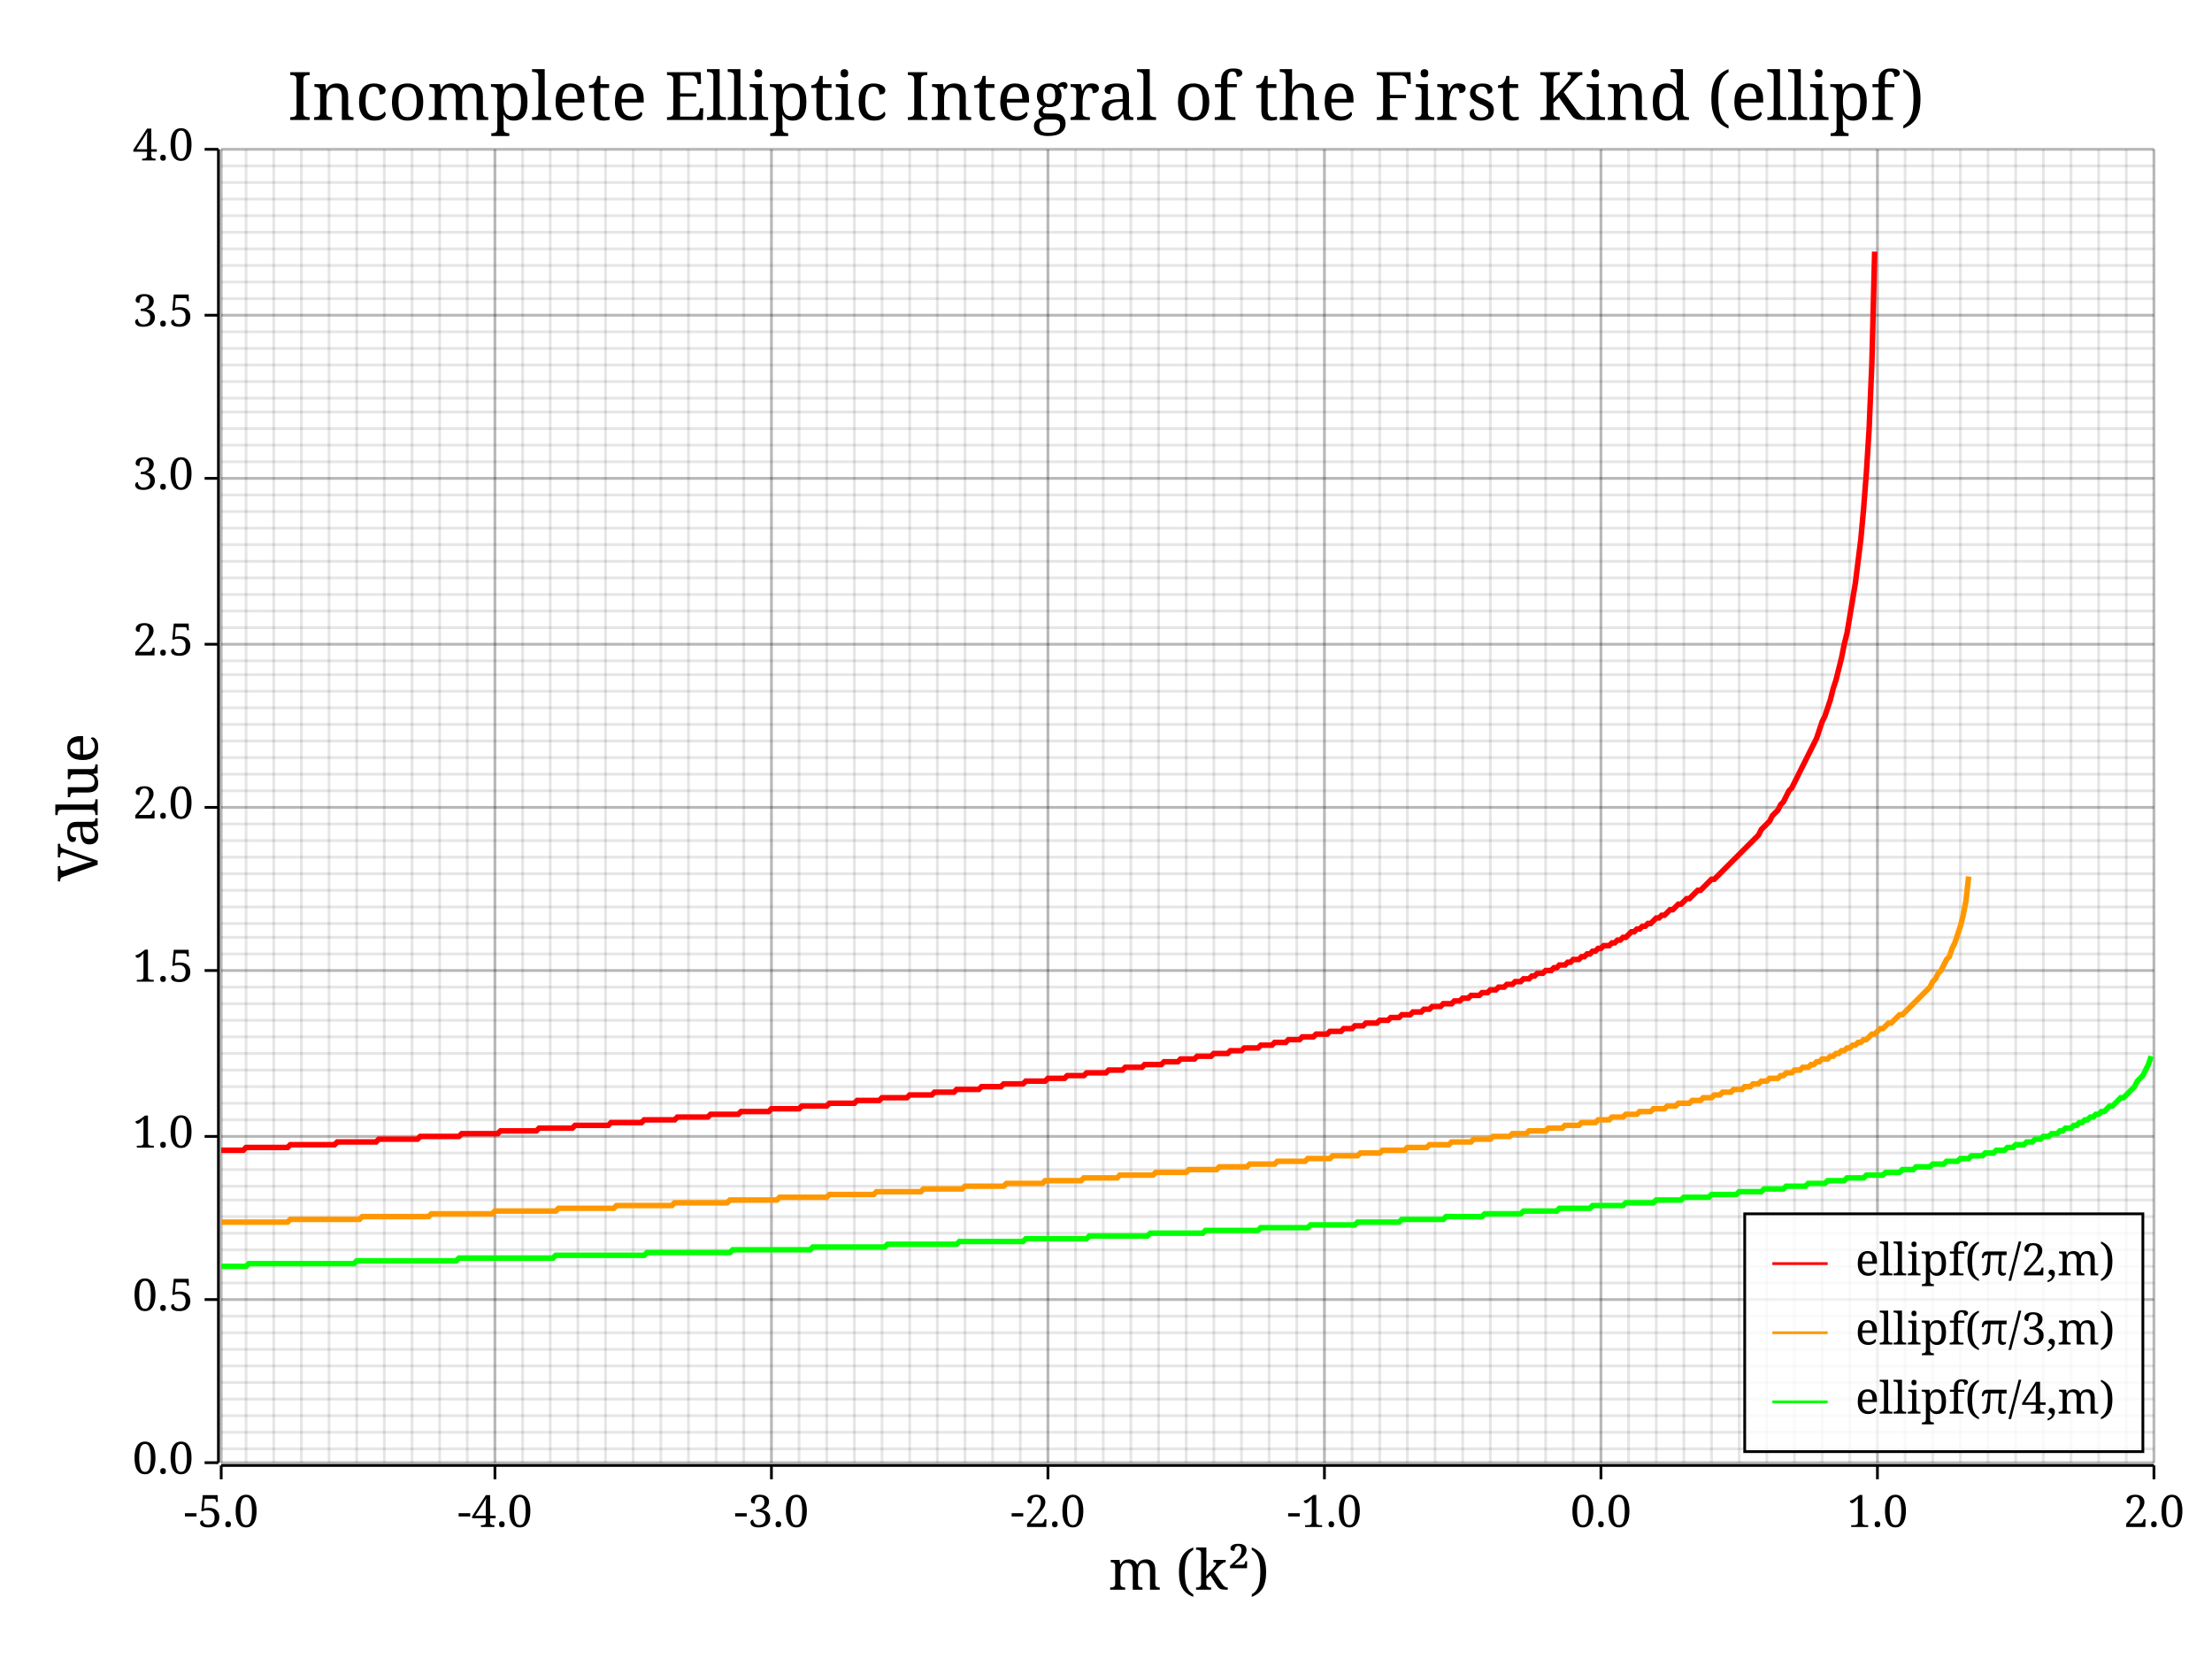
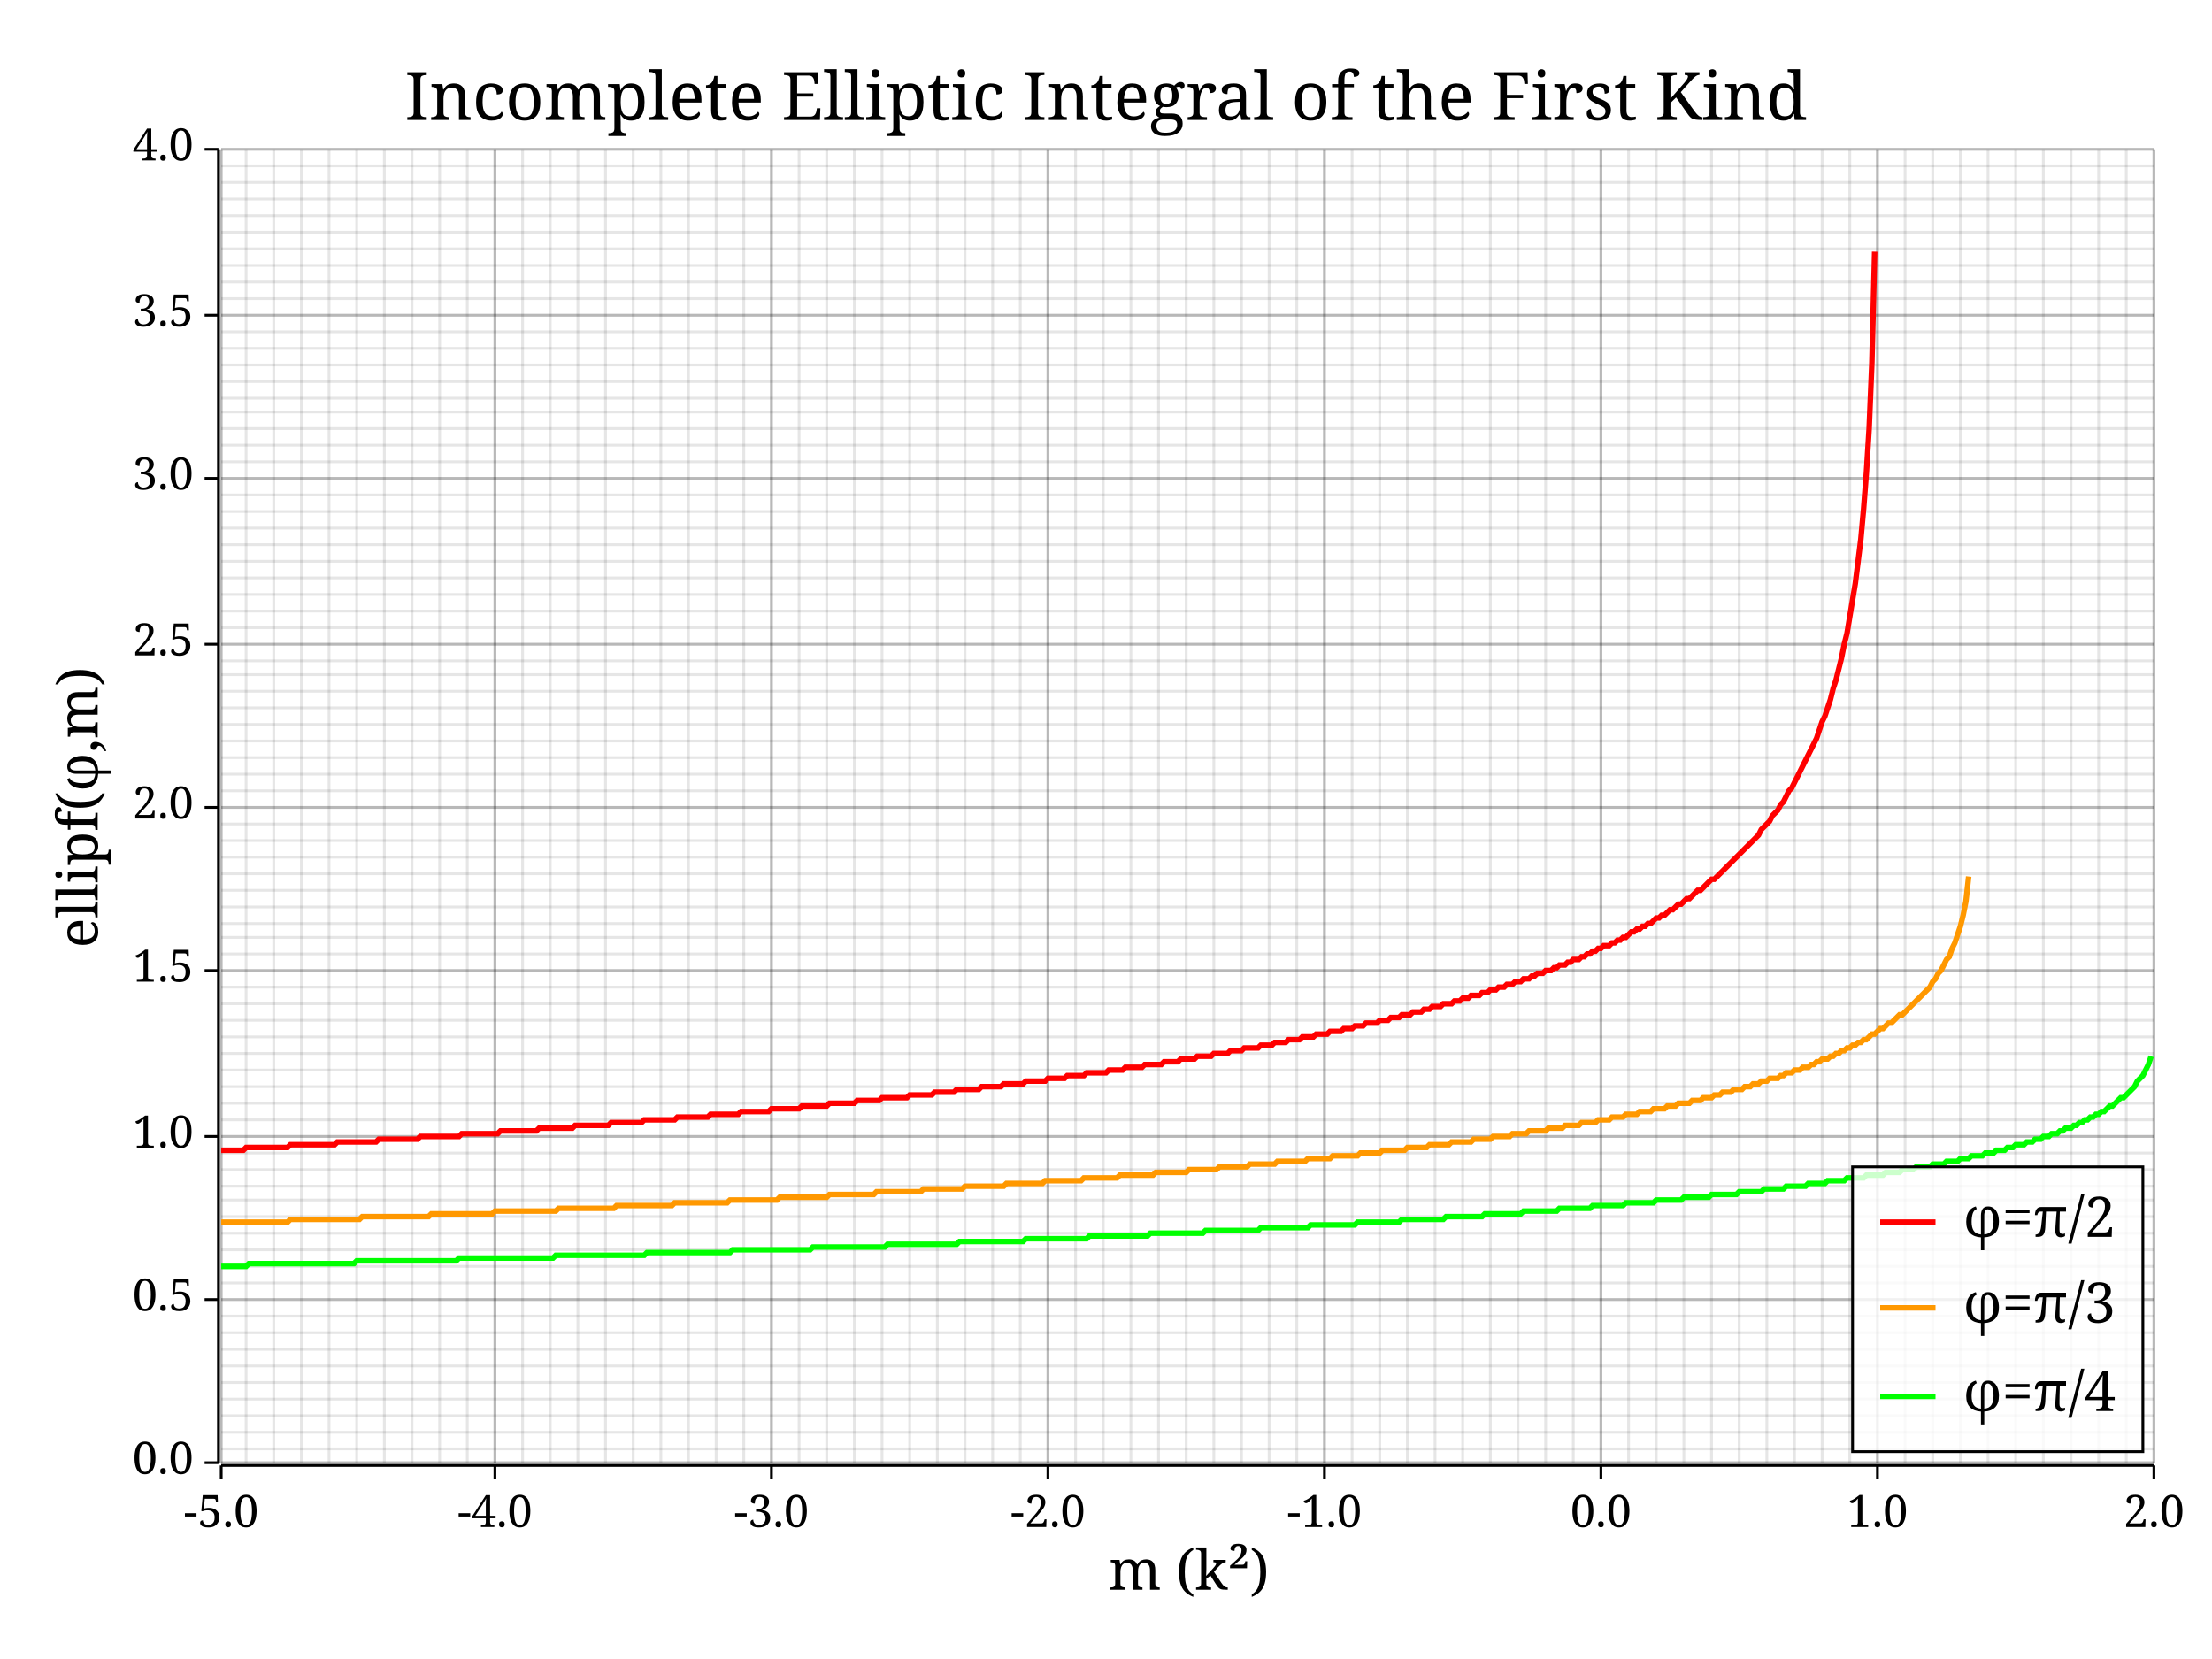
<svg xmlns="http://www.w3.org/2000/svg" width="800" height="600" viewBox="0 0 800 600">
  <rect x="0" y="0" width="800" height="600" opacity="1" fill="#FFFFFF" stroke="none" />
  <text x="400" y="25" dy="0.76em" text-anchor="middle" font-family="serif" font-size="24.194" opacity="1" fill="#000000">
- Incomplete Elliptic Integral of the First Kind (ellipf)
+ Incomplete Elliptic Integral of the First Kind
</text>
  <line opacity="0.1" stroke="#000000" stroke-width="1" x1="80" y1="529" x2="80" y2="54" />
  <line opacity="0.1" stroke="#000000" stroke-width="1" x1="89" y1="529" x2="89" y2="54" />
  <line opacity="0.1" stroke="#000000" stroke-width="1" x1="99" y1="529" x2="99" y2="54" />
  <line opacity="0.1" stroke="#000000" stroke-width="1" x1="109" y1="529" x2="109" y2="54" />
  <line opacity="0.1" stroke="#000000" stroke-width="1" x1="119" y1="529" x2="119" y2="54" />
  <line opacity="0.1" stroke="#000000" stroke-width="1" x1="129" y1="529" x2="129" y2="54" />
  <line opacity="0.1" stroke="#000000" stroke-width="1" x1="139" y1="529" x2="139" y2="54" />
  <line opacity="0.1" stroke="#000000" stroke-width="1" x1="149" y1="529" x2="149" y2="54" />
  <line opacity="0.1" stroke="#000000" stroke-width="1" x1="159" y1="529" x2="159" y2="54" />
  <line opacity="0.1" stroke="#000000" stroke-width="1" x1="169" y1="529" x2="169" y2="54" />
  <line opacity="0.1" stroke="#000000" stroke-width="1" x1="179" y1="529" x2="179" y2="54" />
  <line opacity="0.1" stroke="#000000" stroke-width="1" x1="189" y1="529" x2="189" y2="54" />
  <line opacity="0.1" stroke="#000000" stroke-width="1" x1="199" y1="529" x2="199" y2="54" />
  <line opacity="0.1" stroke="#000000" stroke-width="1" x1="209" y1="529" x2="209" y2="54" />
  <line opacity="0.1" stroke="#000000" stroke-width="1" x1="219" y1="529" x2="219" y2="54" />
  <line opacity="0.1" stroke="#000000" stroke-width="1" x1="229" y1="529" x2="229" y2="54" />
  <line opacity="0.1" stroke="#000000" stroke-width="1" x1="239" y1="529" x2="239" y2="54" />
  <line opacity="0.1" stroke="#000000" stroke-width="1" x1="249" y1="529" x2="249" y2="54" />
  <line opacity="0.1" stroke="#000000" stroke-width="1" x1="259" y1="529" x2="259" y2="54" />
  <line opacity="0.1" stroke="#000000" stroke-width="1" x1="269" y1="529" x2="269" y2="54" />
  <line opacity="0.1" stroke="#000000" stroke-width="1" x1="279" y1="529" x2="279" y2="54" />
  <line opacity="0.1" stroke="#000000" stroke-width="1" x1="289" y1="529" x2="289" y2="54" />
  <line opacity="0.1" stroke="#000000" stroke-width="1" x1="299" y1="529" x2="299" y2="54" />
  <line opacity="0.1" stroke="#000000" stroke-width="1" x1="309" y1="529" x2="309" y2="54" />
  <line opacity="0.1" stroke="#000000" stroke-width="1" x1="319" y1="529" x2="319" y2="54" />
  <line opacity="0.1" stroke="#000000" stroke-width="1" x1="329" y1="529" x2="329" y2="54" />
  <line opacity="0.1" stroke="#000000" stroke-width="1" x1="339" y1="529" x2="339" y2="54" />
  <line opacity="0.1" stroke="#000000" stroke-width="1" x1="349" y1="529" x2="349" y2="54" />
  <line opacity="0.1" stroke="#000000" stroke-width="1" x1="359" y1="529" x2="359" y2="54" />
  <line opacity="0.1" stroke="#000000" stroke-width="1" x1="369" y1="529" x2="369" y2="54" />
  <line opacity="0.1" stroke="#000000" stroke-width="1" x1="379" y1="529" x2="379" y2="54" />
  <line opacity="0.1" stroke="#000000" stroke-width="1" x1="389" y1="529" x2="389" y2="54" />
  <line opacity="0.1" stroke="#000000" stroke-width="1" x1="399" y1="529" x2="399" y2="54" />
  <line opacity="0.1" stroke="#000000" stroke-width="1" x1="409" y1="529" x2="409" y2="54" />
  <line opacity="0.1" stroke="#000000" stroke-width="1" x1="419" y1="529" x2="419" y2="54" />
  <line opacity="0.1" stroke="#000000" stroke-width="1" x1="429" y1="529" x2="429" y2="54" />
  <line opacity="0.1" stroke="#000000" stroke-width="1" x1="439" y1="529" x2="439" y2="54" />
  <line opacity="0.1" stroke="#000000" stroke-width="1" x1="449" y1="529" x2="449" y2="54" />
  <line opacity="0.1" stroke="#000000" stroke-width="1" x1="459" y1="529" x2="459" y2="54" />
  <line opacity="0.1" stroke="#000000" stroke-width="1" x1="469" y1="529" x2="469" y2="54" />
  <line opacity="0.1" stroke="#000000" stroke-width="1" x1="479" y1="529" x2="479" y2="54" />
  <line opacity="0.1" stroke="#000000" stroke-width="1" x1="489" y1="529" x2="489" y2="54" />
  <line opacity="0.1" stroke="#000000" stroke-width="1" x1="499" y1="529" x2="499" y2="54" />
  <line opacity="0.1" stroke="#000000" stroke-width="1" x1="509" y1="529" x2="509" y2="54" />
  <line opacity="0.1" stroke="#000000" stroke-width="1" x1="519" y1="529" x2="519" y2="54" />
  <line opacity="0.1" stroke="#000000" stroke-width="1" x1="529" y1="529" x2="529" y2="54" />
  <line opacity="0.1" stroke="#000000" stroke-width="1" x1="539" y1="529" x2="539" y2="54" />
  <line opacity="0.1" stroke="#000000" stroke-width="1" x1="549" y1="529" x2="549" y2="54" />
  <line opacity="0.1" stroke="#000000" stroke-width="1" x1="559" y1="529" x2="559" y2="54" />
  <line opacity="0.1" stroke="#000000" stroke-width="1" x1="569" y1="529" x2="569" y2="54" />
  <line opacity="0.1" stroke="#000000" stroke-width="1" x1="579" y1="529" x2="579" y2="54" />
  <line opacity="0.1" stroke="#000000" stroke-width="1" x1="589" y1="529" x2="589" y2="54" />
  <line opacity="0.1" stroke="#000000" stroke-width="1" x1="599" y1="529" x2="599" y2="54" />
  <line opacity="0.1" stroke="#000000" stroke-width="1" x1="609" y1="529" x2="609" y2="54" />
  <line opacity="0.1" stroke="#000000" stroke-width="1" x1="619" y1="529" x2="619" y2="54" />
  <line opacity="0.1" stroke="#000000" stroke-width="1" x1="629" y1="529" x2="629" y2="54" />
  <line opacity="0.1" stroke="#000000" stroke-width="1" x1="639" y1="529" x2="639" y2="54" />
  <line opacity="0.1" stroke="#000000" stroke-width="1" x1="649" y1="529" x2="649" y2="54" />
  <line opacity="0.1" stroke="#000000" stroke-width="1" x1="659" y1="529" x2="659" y2="54" />
  <line opacity="0.1" stroke="#000000" stroke-width="1" x1="669" y1="529" x2="669" y2="54" />
  <line opacity="0.1" stroke="#000000" stroke-width="1" x1="679" y1="529" x2="679" y2="54" />
  <line opacity="0.1" stroke="#000000" stroke-width="1" x1="689" y1="529" x2="689" y2="54" />
  <line opacity="0.1" stroke="#000000" stroke-width="1" x1="699" y1="529" x2="699" y2="54" />
  <line opacity="0.1" stroke="#000000" stroke-width="1" x1="709" y1="529" x2="709" y2="54" />
  <line opacity="0.1" stroke="#000000" stroke-width="1" x1="719" y1="529" x2="719" y2="54" />
  <line opacity="0.1" stroke="#000000" stroke-width="1" x1="729" y1="529" x2="729" y2="54" />
  <line opacity="0.1" stroke="#000000" stroke-width="1" x1="739" y1="529" x2="739" y2="54" />
  <line opacity="0.1" stroke="#000000" stroke-width="1" x1="749" y1="529" x2="749" y2="54" />
  <line opacity="0.1" stroke="#000000" stroke-width="1" x1="759" y1="529" x2="759" y2="54" />
  <line opacity="0.1" stroke="#000000" stroke-width="1" x1="769" y1="529" x2="769" y2="54" />
  <line opacity="0.1" stroke="#000000" stroke-width="1" x1="779" y1="529" x2="779" y2="54" />
  <line opacity="0.1" stroke="#000000" stroke-width="1" x1="80" y1="529" x2="779" y2="529" />
  <line opacity="0.1" stroke="#000000" stroke-width="1" x1="80" y1="524" x2="779" y2="524" />
  <line opacity="0.1" stroke="#000000" stroke-width="1" x1="80" y1="518" x2="779" y2="518" />
  <line opacity="0.1" stroke="#000000" stroke-width="1" x1="80" y1="512" x2="779" y2="512" />
  <line opacity="0.1" stroke="#000000" stroke-width="1" x1="80" y1="506" x2="779" y2="506" />
  <line opacity="0.1" stroke="#000000" stroke-width="1" x1="80" y1="500" x2="779" y2="500" />
  <line opacity="0.1" stroke="#000000" stroke-width="1" x1="80" y1="494" x2="779" y2="494" />
  <line opacity="0.1" stroke="#000000" stroke-width="1" x1="80" y1="488" x2="779" y2="488" />
  <line opacity="0.1" stroke="#000000" stroke-width="1" x1="80" y1="482" x2="779" y2="482" />
  <line opacity="0.1" stroke="#000000" stroke-width="1" x1="80" y1="476" x2="779" y2="476" />
  <line opacity="0.1" stroke="#000000" stroke-width="1" x1="80" y1="470" x2="779" y2="470" />
  <line opacity="0.1" stroke="#000000" stroke-width="1" x1="80" y1="464" x2="779" y2="464" />
  <line opacity="0.1" stroke="#000000" stroke-width="1" x1="80" y1="458" x2="779" y2="458" />
  <line opacity="0.1" stroke="#000000" stroke-width="1" x1="80" y1="452" x2="779" y2="452" />
  <line opacity="0.1" stroke="#000000" stroke-width="1" x1="80" y1="446" x2="779" y2="446" />
  <line opacity="0.1" stroke="#000000" stroke-width="1" x1="80" y1="440" x2="779" y2="440" />
  <line opacity="0.1" stroke="#000000" stroke-width="1" x1="80" y1="434" x2="779" y2="434" />
  <line opacity="0.1" stroke="#000000" stroke-width="1" x1="80" y1="429" x2="779" y2="429" />
  <line opacity="0.1" stroke="#000000" stroke-width="1" x1="80" y1="423" x2="779" y2="423" />
  <line opacity="0.1" stroke="#000000" stroke-width="1" x1="80" y1="417" x2="779" y2="417" />
  <line opacity="0.1" stroke="#000000" stroke-width="1" x1="80" y1="411" x2="779" y2="411" />
  <line opacity="0.1" stroke="#000000" stroke-width="1" x1="80" y1="405" x2="779" y2="405" />
  <line opacity="0.1" stroke="#000000" stroke-width="1" x1="80" y1="399" x2="779" y2="399" />
  <line opacity="0.1" stroke="#000000" stroke-width="1" x1="80" y1="393" x2="779" y2="393" />
  <line opacity="0.1" stroke="#000000" stroke-width="1" x1="80" y1="387" x2="779" y2="387" />
  <line opacity="0.1" stroke="#000000" stroke-width="1" x1="80" y1="381" x2="779" y2="381" />
  <line opacity="0.1" stroke="#000000" stroke-width="1" x1="80" y1="375" x2="779" y2="375" />
  <line opacity="0.1" stroke="#000000" stroke-width="1" x1="80" y1="369" x2="779" y2="369" />
  <line opacity="0.1" stroke="#000000" stroke-width="1" x1="80" y1="363" x2="779" y2="363" />
  <line opacity="0.1" stroke="#000000" stroke-width="1" x1="80" y1="357" x2="779" y2="357" />
  <line opacity="0.1" stroke="#000000" stroke-width="1" x1="80" y1="351" x2="779" y2="351" />
  <line opacity="0.1" stroke="#000000" stroke-width="1" x1="80" y1="345" x2="779" y2="345" />
  <line opacity="0.1" stroke="#000000" stroke-width="1" x1="80" y1="339" x2="779" y2="339" />
  <line opacity="0.1" stroke="#000000" stroke-width="1" x1="80" y1="334" x2="779" y2="334" />
  <line opacity="0.1" stroke="#000000" stroke-width="1" x1="80" y1="328" x2="779" y2="328" />
  <line opacity="0.1" stroke="#000000" stroke-width="1" x1="80" y1="322" x2="779" y2="322" />
  <line opacity="0.1" stroke="#000000" stroke-width="1" x1="80" y1="316" x2="779" y2="316" />
  <line opacity="0.1" stroke="#000000" stroke-width="1" x1="80" y1="310" x2="779" y2="310" />
  <line opacity="0.1" stroke="#000000" stroke-width="1" x1="80" y1="304" x2="779" y2="304" />
  <line opacity="0.1" stroke="#000000" stroke-width="1" x1="80" y1="298" x2="779" y2="298" />
  <line opacity="0.1" stroke="#000000" stroke-width="1" x1="80" y1="292" x2="779" y2="292" />
  <line opacity="0.1" stroke="#000000" stroke-width="1" x1="80" y1="286" x2="779" y2="286" />
  <line opacity="0.1" stroke="#000000" stroke-width="1" x1="80" y1="280" x2="779" y2="280" />
  <line opacity="0.1" stroke="#000000" stroke-width="1" x1="80" y1="274" x2="779" y2="274" />
  <line opacity="0.1" stroke="#000000" stroke-width="1" x1="80" y1="268" x2="779" y2="268" />
  <line opacity="0.1" stroke="#000000" stroke-width="1" x1="80" y1="262" x2="779" y2="262" />
  <line opacity="0.1" stroke="#000000" stroke-width="1" x1="80" y1="256" x2="779" y2="256" />
  <line opacity="0.1" stroke="#000000" stroke-width="1" x1="80" y1="250" x2="779" y2="250" />
  <line opacity="0.1" stroke="#000000" stroke-width="1" x1="80" y1="244" x2="779" y2="244" />
  <line opacity="0.1" stroke="#000000" stroke-width="1" x1="80" y1="239" x2="779" y2="239" />
  <line opacity="0.1" stroke="#000000" stroke-width="1" x1="80" y1="233" x2="779" y2="233" />
  <line opacity="0.1" stroke="#000000" stroke-width="1" x1="80" y1="227" x2="779" y2="227" />
  <line opacity="0.1" stroke="#000000" stroke-width="1" x1="80" y1="221" x2="779" y2="221" />
  <line opacity="0.1" stroke="#000000" stroke-width="1" x1="80" y1="215" x2="779" y2="215" />
  <line opacity="0.1" stroke="#000000" stroke-width="1" x1="80" y1="209" x2="779" y2="209" />
  <line opacity="0.1" stroke="#000000" stroke-width="1" x1="80" y1="203" x2="779" y2="203" />
  <line opacity="0.1" stroke="#000000" stroke-width="1" x1="80" y1="197" x2="779" y2="197" />
  <line opacity="0.1" stroke="#000000" stroke-width="1" x1="80" y1="191" x2="779" y2="191" />
  <line opacity="0.1" stroke="#000000" stroke-width="1" x1="80" y1="185" x2="779" y2="185" />
  <line opacity="0.1" stroke="#000000" stroke-width="1" x1="80" y1="179" x2="779" y2="179" />
  <line opacity="0.1" stroke="#000000" stroke-width="1" x1="80" y1="173" x2="779" y2="173" />
  <line opacity="0.1" stroke="#000000" stroke-width="1" x1="80" y1="167" x2="779" y2="167" />
  <line opacity="0.1" stroke="#000000" stroke-width="1" x1="80" y1="161" x2="779" y2="161" />
  <line opacity="0.1" stroke="#000000" stroke-width="1" x1="80" y1="155" x2="779" y2="155" />
  <line opacity="0.1" stroke="#000000" stroke-width="1" x1="80" y1="149" x2="779" y2="149" />
  <line opacity="0.1" stroke="#000000" stroke-width="1" x1="80" y1="144" x2="779" y2="144" />
  <line opacity="0.1" stroke="#000000" stroke-width="1" x1="80" y1="138" x2="779" y2="138" />
  <line opacity="0.1" stroke="#000000" stroke-width="1" x1="80" y1="132" x2="779" y2="132" />
  <line opacity="0.1" stroke="#000000" stroke-width="1" x1="80" y1="126" x2="779" y2="126" />
  <line opacity="0.1" stroke="#000000" stroke-width="1" x1="80" y1="120" x2="779" y2="120" />
  <line opacity="0.1" stroke="#000000" stroke-width="1" x1="80" y1="114" x2="779" y2="114" />
  <line opacity="0.1" stroke="#000000" stroke-width="1" x1="80" y1="108" x2="779" y2="108" />
  <line opacity="0.1" stroke="#000000" stroke-width="1" x1="80" y1="102" x2="779" y2="102" />
  <line opacity="0.1" stroke="#000000" stroke-width="1" x1="80" y1="96" x2="779" y2="96" />
  <line opacity="0.1" stroke="#000000" stroke-width="1" x1="80" y1="90" x2="779" y2="90" />
  <line opacity="0.1" stroke="#000000" stroke-width="1" x1="80" y1="84" x2="779" y2="84" />
  <line opacity="0.1" stroke="#000000" stroke-width="1" x1="80" y1="78" x2="779" y2="78" />
  <line opacity="0.1" stroke="#000000" stroke-width="1" x1="80" y1="72" x2="779" y2="72" />
  <line opacity="0.1" stroke="#000000" stroke-width="1" x1="80" y1="66" x2="779" y2="66" />
  <line opacity="0.1" stroke="#000000" stroke-width="1" x1="80" y1="60" x2="779" y2="60" />
  <line opacity="0.1" stroke="#000000" stroke-width="1" x1="80" y1="54" x2="779" y2="54" />
  <text x="20" y="292" dy="0.76em" text-anchor="middle" font-family="serif" font-size="20.161" opacity="1" fill="#000000" transform="rotate(270, 20, 292)">
- Value
+ ellipf(φ,m)
</text>
  <text x="430" y="580" dy="-0.5ex" text-anchor="middle" font-family="serif" font-size="20.161" opacity="1" fill="#000000">
m (k²)
</text>
  <line opacity="0.2" stroke="#000000" stroke-width="1" x1="80" y1="529" x2="80" y2="54" />
  <line opacity="0.2" stroke="#000000" stroke-width="1" x1="179" y1="529" x2="179" y2="54" />
  <line opacity="0.2" stroke="#000000" stroke-width="1" x1="279" y1="529" x2="279" y2="54" />
  <line opacity="0.2" stroke="#000000" stroke-width="1" x1="379" y1="529" x2="379" y2="54" />
  <line opacity="0.2" stroke="#000000" stroke-width="1" x1="479" y1="529" x2="479" y2="54" />
  <line opacity="0.2" stroke="#000000" stroke-width="1" x1="579" y1="529" x2="579" y2="54" />
  <line opacity="0.2" stroke="#000000" stroke-width="1" x1="679" y1="529" x2="679" y2="54" />
  <line opacity="0.2" stroke="#000000" stroke-width="1" x1="779" y1="529" x2="779" y2="54" />
  <line opacity="0.2" stroke="#000000" stroke-width="1" x1="80" y1="529" x2="779" y2="529" />
  <line opacity="0.2" stroke="#000000" stroke-width="1" x1="80" y1="470" x2="779" y2="470" />
  <line opacity="0.2" stroke="#000000" stroke-width="1" x1="80" y1="411" x2="779" y2="411" />
  <line opacity="0.2" stroke="#000000" stroke-width="1" x1="80" y1="351" x2="779" y2="351" />
  <line opacity="0.2" stroke="#000000" stroke-width="1" x1="80" y1="292" x2="779" y2="292" />
  <line opacity="0.2" stroke="#000000" stroke-width="1" x1="80" y1="233" x2="779" y2="233" />
  <line opacity="0.2" stroke="#000000" stroke-width="1" x1="80" y1="173" x2="779" y2="173" />
  <line opacity="0.2" stroke="#000000" stroke-width="1" x1="80" y1="114" x2="779" y2="114" />
  <line opacity="0.2" stroke="#000000" stroke-width="1" x1="80" y1="54" x2="779" y2="54" />
  <polyline fill="none" opacity="1" stroke="#000000" stroke-width="1" points="79,54 79,529 " />
  <text x="70" y="529" dy="0.5ex" text-anchor="end" font-family="serif" font-size="16.129" opacity="1" fill="#000000">
0.0
</text>
  <polyline fill="none" opacity="1" stroke="#000000" stroke-width="1" points="74,529 79,529 " />
  <text x="70" y="470" dy="0.5ex" text-anchor="end" font-family="serif" font-size="16.129" opacity="1" fill="#000000">
0.5
</text>
  <polyline fill="none" opacity="1" stroke="#000000" stroke-width="1" points="74,470 79,470 " />
  <text x="70" y="411" dy="0.5ex" text-anchor="end" font-family="serif" font-size="16.129" opacity="1" fill="#000000">
1.0
</text>
  <polyline fill="none" opacity="1" stroke="#000000" stroke-width="1" points="74,411 79,411 " />
  <text x="70" y="351" dy="0.5ex" text-anchor="end" font-family="serif" font-size="16.129" opacity="1" fill="#000000">
1.5
</text>
  <polyline fill="none" opacity="1" stroke="#000000" stroke-width="1" points="74,351 79,351 " />
  <text x="70" y="292" dy="0.5ex" text-anchor="end" font-family="serif" font-size="16.129" opacity="1" fill="#000000">
2.0
</text>
  <polyline fill="none" opacity="1" stroke="#000000" stroke-width="1" points="74,292 79,292 " />
  <text x="70" y="233" dy="0.5ex" text-anchor="end" font-family="serif" font-size="16.129" opacity="1" fill="#000000">
2.5
</text>
  <polyline fill="none" opacity="1" stroke="#000000" stroke-width="1" points="74,233 79,233 " />
  <text x="70" y="173" dy="0.5ex" text-anchor="end" font-family="serif" font-size="16.129" opacity="1" fill="#000000">
3.0
</text>
  <polyline fill="none" opacity="1" stroke="#000000" stroke-width="1" points="74,173 79,173 " />
  <text x="70" y="114" dy="0.5ex" text-anchor="end" font-family="serif" font-size="16.129" opacity="1" fill="#000000">
3.5
</text>
  <polyline fill="none" opacity="1" stroke="#000000" stroke-width="1" points="74,114 79,114 " />
  <text x="70" y="54" dy="0.5ex" text-anchor="end" font-family="serif" font-size="16.129" opacity="1" fill="#000000">
4.0
</text>
  <polyline fill="none" opacity="1" stroke="#000000" stroke-width="1" points="74,54 79,54 " />
  <polyline fill="none" opacity="1" stroke="#000000" stroke-width="1" points="80,530 779,530 " />
  <text x="80" y="540" dy="0.76em" text-anchor="middle" font-family="serif" font-size="16.129" opacity="1" fill="#000000">
-5.0
</text>
  <polyline fill="none" opacity="1" stroke="#000000" stroke-width="1" points="80,530 80,535 " />
  <text x="179" y="540" dy="0.76em" text-anchor="middle" font-family="serif" font-size="16.129" opacity="1" fill="#000000">
-4.0
</text>
  <polyline fill="none" opacity="1" stroke="#000000" stroke-width="1" points="179,530 179,535 " />
  <text x="279" y="540" dy="0.76em" text-anchor="middle" font-family="serif" font-size="16.129" opacity="1" fill="#000000">
-3.0
</text>
  <polyline fill="none" opacity="1" stroke="#000000" stroke-width="1" points="279,530 279,535 " />
  <text x="379" y="540" dy="0.76em" text-anchor="middle" font-family="serif" font-size="16.129" opacity="1" fill="#000000">
-2.0
</text>
  <polyline fill="none" opacity="1" stroke="#000000" stroke-width="1" points="379,530 379,535 " />
  <text x="479" y="540" dy="0.76em" text-anchor="middle" font-family="serif" font-size="16.129" opacity="1" fill="#000000">
-1.0
</text>
  <polyline fill="none" opacity="1" stroke="#000000" stroke-width="1" points="479,530 479,535 " />
  <text x="579" y="540" dy="0.76em" text-anchor="middle" font-family="serif" font-size="16.129" opacity="1" fill="#000000">
0.0
</text>
  <polyline fill="none" opacity="1" stroke="#000000" stroke-width="1" points="579,530 579,535 " />
  <text x="679" y="540" dy="0.76em" text-anchor="middle" font-family="serif" font-size="16.129" opacity="1" fill="#000000">
1.0
</text>
  <polyline fill="none" opacity="1" stroke="#000000" stroke-width="1" points="679,530 679,535 " />
  <text x="779" y="540" dy="0.76em" text-anchor="middle" font-family="serif" font-size="16.129" opacity="1" fill="#000000">
2.0
</text>
  <polyline fill="none" opacity="1" stroke="#000000" stroke-width="1" points="779,530 779,535 " />
  <polyline fill="none" opacity="1" stroke="#FF0000" stroke-width="2" points="80,416 80,416 81,416 82,416 83,416 84,416 85,416 86,416 87,416 88,416 89,415 90,415 91,415 92,415 93,415 94,415 95,415 96,415 97,415 98,415 99,415 100,415 101,415 102,415 103,415 104,415 105,414 106,414 107,414 108,414 109,414 110,414 111,414 112,414 113,414 114,414 115,414 116,414 117,414 118,414 119,414 120,414 121,414 122,413 123,413 124,413 125,413 126,413 127,413 128,413 129,413 130,413 131,413 132,413 133,413 134,413 135,413 136,413 137,412 138,412 139,412 140,412 141,412 142,412 143,412 144,412 145,412 146,412 147,412 148,412 149,412 150,412 151,412 152,411 153,411 154,411 155,411 156,411 157,411 158,411 159,411 160,411 161,411 162,411 163,411 164,411 165,411 166,411 167,410 168,410 169,410 170,410 171,410 172,410 173,410 174,410 175,410 176,410 177,410 178,410 179,410 180,410 181,409 182,409 183,409 184,409 185,409 186,409 187,409 188,409 189,409 190,409 191,409 192,409 193,409 194,409 195,408 196,408 197,408 198,408 199,408 200,408 201,408 202,408 203,408 204,408 205,408 206,408 207,408 208,407 209,407 210,407 211,407 212,407 213,407 214,407 215,407 216,407 217,407 218,407 219,407 220,407 221,406 222,406 223,406 224,406 225,406 226,406 227,406 228,406 229,406 230,406 231,406 232,406 233,405 234,405 235,405 236,405 237,405 238,405 239,405 240,405 241,405 242,405 243,405 244,405 245,404 246,404 247,404 248,404 249,404 250,404 251,404 252,404 253,404 254,404 255,404 256,404 257,403 258,403 259,403 260,403 261,403 262,403 263,403 264,403 265,403 266,403 267,403 268,402 269,402 270,402 271,402 272,402 273,402 274,402 275,402 276,402 277,402 278,402 279,401 280,401 281,401 282,401 283,401 284,401 285,401 286,401 287,401 288,401 289,401 290,400 291,400 292,400 293,400 294,400 295,400 296,400 297,400 298,400 299,400 300,399 301,399 302,399 303,399 304,399 305,399 306,399 307,399 308,399 309,399 310,398 311,398 312,398 313,398 314,398 315,398 316,398 317,398 318,398 319,397 320,397 321,397 322,397 323,397 324,397 325,397 326,397 327,397 328,397 329,396 330,396 331,396 332,396 333,396 334,396 335,396 336,396 337,396 338,395 339,395 340,395 341,395 342,395 343,395 344,395 345,395 346,394 347,394 348,394 349,394 350,394 351,394 352,394 353,394 354,394 355,393 356,393 357,393 358,393 359,393 360,393 361,393 362,393 363,392 364,392 365,392 366,392 367,392 368,392 369,392 370,392 371,391 372,391 373,391 374,391 375,391 376,391 377,391 378,391 379,390 380,390 381,390 382,390 383,390 384,390 385,390 386,389 387,389 388,389 389,389 390,389 391,389 392,389 393,388 394,388 395,388 396,388 397,388 398,388 399,388 400,388 401,387 402,387 403,387 404,387 405,387 406,387 407,386 408,386 409,386 410,386 411,386 412,386 413,386 414,385 415,385 416,385 417,385 418,385 419,385 420,385 421,384 422,384 423,384 424,384 425,384 426,384 427,383 428,383 429,383 430,383 431,383 432,383 433,382 434,382 435,382 436,382 437,382 438,382 439,381 440,381 441,381 442,381 443,381 444,381 445,380 446,380 447,380 448,380 449,380 450,379 451,379 452,379 453,379 454,379 455,379 456,378 457,378 458,378 459,378 460,378 461,377 462,377 463,377 464,377 465,377 466,376 467,376 468,376 469,376 470,376 471,375 472,375 473,375 474,375 475,375 476,374 477,374 478,374 479,374 480,374 481,373 482,373 483,373 484,373 485,373 486,372 487,372 488,372 489,372 490,371 491,371 492,371 493,371 494,370 495,370 496,370 497,370 498,370 499,369 500,369 501,369 502,369 503,368 504,368 505,368 506,368 507,367 508,367 509,367 510,367 511,366 512,366 513,366 514,366 515,365 516,365 517,365 518,364 519,364 520,364 521,364 522,363 523,363 524,363 525,363 526,362 527,362 528,362 529,361 530,361 531,361 532,360 533,360 534,360 535,360 536,359 537,359 538,359 539,358 540,358 541,358 542,357 543,357 544,357 545,356 546,356 547,356 548,355 549,355 550,355 551,354 552,354 553,354 554,353 555,353 556,352 557,352 558,352 559,351 560,351 561,351 562,350 563,350 564,349 565,349 566,349 567,348 568,348 569,347 570,347 571,347 572,346 573,346 574,345 575,345 576,344 577,344 578,343 579,343 580,342 581,342 582,342 583,341 584,341 585,340 586,340 587,339 588,339 589,338 590,337 591,337 592,336 593,336 594,335 595,335 596,334 597,334 598,333 599,332 600,332 601,331 602,331 603,330 604,329 605,329 606,328 607,327 608,327 609,326 610,325 611,325 612,324 613,323 614,322 615,322 616,321 617,320 618,319 619,318 620,318 621,317 622,316 623,315 624,314 625,313 626,312 627,311 628,310 629,309 630,308 631,307 632,306 633,305 634,304 635,303 636,302 637,300 638,299 639,298 640,297 641,295 642,294 643,293 644,291 645,290 646,288 647,286 648,285 649,283 650,281 651,279 652,277 653,275 654,273 655,271 656,269 657,267 658,264 659,261 660,259 661,256 662,253 663,249 664,246 665,242 666,238 667,233 668,229 669,223 670,217 671,211 672,203 673,195 674,184 675,171 676,155 677,131 678,91 " />
  <polyline fill="none" opacity="1" stroke="#FF9800" stroke-width="2" points="80,442 80,442 81,442 82,442 83,442 84,442 85,442 86,442 87,442 88,442 89,442 90,442 91,442 92,442 93,442 94,442 95,442 96,442 97,442 98,442 99,442 100,442 101,442 102,442 103,442 104,442 105,441 106,441 107,441 108,441 109,441 110,441 111,441 112,441 113,441 114,441 115,441 116,441 117,441 118,441 119,441 120,441 121,441 122,441 123,441 124,441 125,441 126,441 127,441 128,441 129,441 130,441 131,440 132,440 133,440 134,440 135,440 136,440 137,440 138,440 139,440 140,440 141,440 142,440 143,440 144,440 145,440 146,440 147,440 148,440 149,440 150,440 151,440 152,440 153,440 154,440 155,440 156,439 157,439 158,439 159,439 160,439 161,439 162,439 163,439 164,439 165,439 166,439 167,439 168,439 169,439 170,439 171,439 172,439 173,439 174,439 175,439 176,439 177,439 178,439 179,438 180,438 181,438 182,438 183,438 184,438 185,438 186,438 187,438 188,438 189,438 190,438 191,438 192,438 193,438 194,438 195,438 196,438 197,438 198,438 199,438 200,438 201,438 202,437 203,437 204,437 205,437 206,437 207,437 208,437 209,437 210,437 211,437 212,437 213,437 214,437 215,437 216,437 217,437 218,437 219,437 220,437 221,437 222,437 223,436 224,436 225,436 226,436 227,436 228,436 229,436 230,436 231,436 232,436 233,436 234,436 235,436 236,436 237,436 238,436 239,436 240,436 241,436 242,436 243,436 244,435 245,435 246,435 247,435 248,435 249,435 250,435 251,435 252,435 253,435 254,435 255,435 256,435 257,435 258,435 259,435 260,435 261,435 262,435 263,435 264,434 265,434 266,434 267,434 268,434 269,434 270,434 271,434 272,434 273,434 274,434 275,434 276,434 277,434 278,434 279,434 280,434 281,434 282,433 283,433 284,433 285,433 286,433 287,433 288,433 289,433 290,433 291,433 292,433 293,433 294,433 295,433 296,433 297,433 298,433 299,433 300,432 301,432 302,432 303,432 304,432 305,432 306,432 307,432 308,432 309,432 310,432 311,432 312,432 313,432 314,432 315,432 316,432 317,431 318,431 319,431 320,431 321,431 322,431 323,431 324,431 325,431 326,431 327,431 328,431 329,431 330,431 331,431 332,431 333,431 334,430 335,430 336,430 337,430 338,430 339,430 340,430 341,430 342,430 343,430 344,430 345,430 346,430 347,430 348,430 349,429 350,429 351,429 352,429 353,429 354,429 355,429 356,429 357,429 358,429 359,429 360,429 361,429 362,429 363,429 364,428 365,428 366,428 367,428 368,428 369,428 370,428 371,428 372,428 373,428 374,428 375,428 376,428 377,428 378,427 379,427 380,427 381,427 382,427 383,427 384,427 385,427 386,427 387,427 388,427 389,427 390,427 391,427 392,426 393,426 394,426 395,426 396,426 397,426 398,426 399,426 400,426 401,426 402,426 403,426 404,426 405,425 406,425 407,425 408,425 409,425 410,425 411,425 412,425 413,425 414,425 415,425 416,425 417,425 418,424 419,424 420,424 421,424 422,424 423,424 424,424 425,424 426,424 427,424 428,424 429,424 430,423 431,423 432,423 433,423 434,423 435,423 436,423 437,423 438,423 439,423 440,423 441,422 442,422 443,422 444,422 445,422 446,422 447,422 448,422 449,422 450,422 451,422 452,421 453,421 454,421 455,421 456,421 457,421 458,421 459,421 460,421 461,421 462,420 463,420 464,420 465,420 466,420 467,420 468,420 469,420 470,420 471,420 472,420 473,419 474,419 475,419 476,419 477,419 478,419 479,419 480,419 481,419 482,418 483,418 484,418 485,418 486,418 487,418 488,418 489,418 490,418 491,418 492,417 493,417 494,417 495,417 496,417 497,417 498,417 499,417 500,416 501,416 502,416 503,416 504,416 505,416 506,416 507,416 508,416 509,415 510,415 511,415 512,415 513,415 514,415 515,415 516,415 517,414 518,414 519,414 520,414 521,414 522,414 523,414 524,414 525,413 526,413 527,413 528,413 529,413 530,413 531,413 532,413 533,412 534,412 535,412 536,412 537,412 538,412 539,412 540,411 541,411 542,411 543,411 544,411 545,411 546,411 547,410 548,410 549,410 550,410 551,410 552,410 553,409 554,409 555,409 556,409 557,409 558,409 559,409 560,408 561,408 562,408 563,408 564,408 565,408 566,407 567,407 568,407 569,407 570,407 571,407 572,406 573,406 574,406 575,406 576,406 577,406 578,405 579,405 580,405 581,405 582,405 583,404 584,404 585,404 586,404 587,404 588,403 589,403 590,403 591,403 592,403 593,402 594,402 595,402 596,402 597,402 598,401 599,401 600,401 601,401 602,401 603,400 604,400 605,400 606,400 607,399 608,399 609,399 610,399 611,399 612,398 613,398 614,398 615,398 616,397 617,397 618,397 619,397 620,396 621,396 622,396 623,395 624,395 625,395 626,395 627,394 628,394 629,394 630,394 631,393 632,393 633,393 634,392 635,392 636,392 637,391 638,391 639,391 640,390 641,390 642,390 643,390 644,389 645,389 646,388 647,388 648,388 649,387 650,387 651,387 652,386 653,386 654,386 655,385 656,385 657,384 658,384 659,383 660,383 661,383 662,382 663,382 664,381 665,381 666,380 667,380 668,379 669,379 670,378 671,378 672,377 673,377 674,376 675,376 676,375 677,374 678,374 679,373 680,372 681,372 682,371 683,370 684,370 685,369 686,368 687,367 688,367 689,366 690,365 691,364 692,363 693,362 694,361 695,360 696,359 697,358 698,357 699,355 700,354 701,352 702,351 703,349 704,347 705,346 706,343 707,341 708,338 709,335 710,331 711,326 712,317 " />
  <polyline fill="none" opacity="1" stroke="#00FF00" stroke-width="2" points="80,458 80,458 81,458 82,458 83,458 84,458 85,458 86,458 87,458 88,458 89,458 90,457 91,457 92,457 93,457 94,457 95,457 96,457 97,457 98,457 99,457 100,457 101,457 102,457 103,457 104,457 105,457 106,457 107,457 108,457 109,457 110,457 111,457 112,457 113,457 114,457 115,457 116,457 117,457 118,457 119,457 120,457 121,457 122,457 123,457 124,457 125,457 126,457 127,457 128,457 129,456 130,456 131,456 132,456 133,456 134,456 135,456 136,456 137,456 138,456 139,456 140,456 141,456 142,456 143,456 144,456 145,456 146,456 147,456 148,456 149,456 150,456 151,456 152,456 153,456 154,456 155,456 156,456 157,456 158,456 159,456 160,456 161,456 162,456 163,456 164,456 165,456 166,455 167,455 168,455 169,455 170,455 171,455 172,455 173,455 174,455 175,455 176,455 177,455 178,455 179,455 180,455 181,455 182,455 183,455 184,455 185,455 186,455 187,455 188,455 189,455 190,455 191,455 192,455 193,455 194,455 195,455 196,455 197,455 198,455 199,455 200,455 201,454 202,454 203,454 204,454 205,454 206,454 207,454 208,454 209,454 210,454 211,454 212,454 213,454 214,454 215,454 216,454 217,454 218,454 219,454 220,454 221,454 222,454 223,454 224,454 225,454 226,454 227,454 228,454 229,454 230,454 231,454 232,454 233,454 234,453 235,453 236,453 237,453 238,453 239,453 240,453 241,453 242,453 243,453 244,453 245,453 246,453 247,453 248,453 249,453 250,453 251,453 252,453 253,453 254,453 255,453 256,453 257,453 258,453 259,453 260,453 261,453 262,453 263,453 264,453 265,452 266,452 267,452 268,452 269,452 270,452 271,452 272,452 273,452 274,452 275,452 276,452 277,452 278,452 279,452 280,452 281,452 282,452 283,452 284,452 285,452 286,452 287,452 288,452 289,452 290,452 291,452 292,452 293,452 294,451 295,451 296,451 297,451 298,451 299,451 300,451 301,451 302,451 303,451 304,451 305,451 306,451 307,451 308,451 309,451 310,451 311,451 312,451 313,451 314,451 315,451 316,451 317,451 318,451 319,451 320,451 321,450 322,450 323,450 324,450 325,450 326,450 327,450 328,450 329,450 330,450 331,450 332,450 333,450 334,450 335,450 336,450 337,450 338,450 339,450 340,450 341,450 342,450 343,450 344,450 345,450 346,450 347,449 348,449 349,449 350,449 351,449 352,449 353,449 354,449 355,449 356,449 357,449 358,449 359,449 360,449 361,449 362,449 363,449 364,449 365,449 366,449 367,449 368,449 369,449 370,449 371,448 372,448 373,448 374,448 375,448 376,448 377,448 378,448 379,448 380,448 381,448 382,448 383,448 384,448 385,448 386,448 387,448 388,448 389,448 390,448 391,448 392,448 393,448 394,447 395,447 396,447 397,447 398,447 399,447 400,447 401,447 402,447 403,447 404,447 405,447 406,447 407,447 408,447 409,447 410,447 411,447 412,447 413,447 414,447 415,447 416,446 417,446 418,446 419,446 420,446 421,446 422,446 423,446 424,446 425,446 426,446 427,446 428,446 429,446 430,446 431,446 432,446 433,446 434,446 435,446 436,445 437,445 438,445 439,445 440,445 441,445 442,445 443,445 444,445 445,445 446,445 447,445 448,445 449,445 450,445 451,445 452,445 453,445 454,445 455,445 456,444 457,444 458,444 459,444 460,444 461,444 462,444 463,444 464,444 465,444 466,444 467,444 468,444 469,444 470,444 471,444 472,444 473,444 474,443 475,443 476,443 477,443 478,443 479,443 480,443 481,443 482,443 483,443 484,443 485,443 486,443 487,443 488,443 489,443 490,443 491,442 492,442 493,442 494,442 495,442 496,442 497,442 498,442 499,442 500,442 501,442 502,442 503,442 504,442 505,442 506,442 507,441 508,441 509,441 510,441 511,441 512,441 513,441 514,441 515,441 516,441 517,441 518,441 519,441 520,441 521,441 522,441 523,440 524,440 525,440 526,440 527,440 528,440 529,440 530,440 531,440 532,440 533,440 534,440 535,440 536,440 537,439 538,439 539,439 540,439 541,439 542,439 543,439 544,439 545,439 546,439 547,439 548,439 549,439 550,439 551,438 552,438 553,438 554,438 555,438 556,438 557,438 558,438 559,438 560,438 561,438 562,438 563,438 564,437 565,437 566,437 567,437 568,437 569,437 570,437 571,437 572,437 573,437 574,437 575,437 576,436 577,436 578,436 579,436 580,436 581,436 582,436 583,436 584,436 585,436 586,436 587,436 588,435 589,435 590,435 591,435 592,435 593,435 594,435 595,435 596,435 597,435 598,435 599,434 600,434 601,434 602,434 603,434 604,434 605,434 606,434 607,434 608,434 609,433 610,433 611,433 612,433 613,433 614,433 615,433 616,433 617,433 618,433 619,432 620,432 621,432 622,432 623,432 624,432 625,432 626,432 627,432 628,432 629,431 630,431 631,431 632,431 633,431 634,431 635,431 636,431 637,431 638,430 639,430 640,430 641,430 642,430 643,430 644,430 645,430 646,429 647,429 648,429 649,429 650,429 651,429 652,429 653,429 654,428 655,428 656,428 657,428 658,428 659,428 660,428 661,427 662,427 663,427 664,427 665,427 666,427 667,427 668,426 669,426 670,426 671,426 672,426 673,426 674,426 675,425 676,425 677,425 678,425 679,425 680,425 681,425 682,424 683,424 684,424 685,424 686,424 687,424 688,423 689,423 690,423 691,423 692,423 693,422 694,422 695,422 696,422 697,422 698,422 699,421 700,421 701,421 702,421 703,421 704,420 705,420 706,420 707,420 708,420 709,419 710,419 711,419 712,419 713,418 714,418 715,418 716,418 717,418 718,417 719,417 720,417 721,417 722,416 723,416 724,416 725,416 726,415 727,415 728,415 729,414 730,414 731,414 732,414 733,413 734,413 735,413 736,412 737,412 738,412 739,411 740,411 741,411 742,410 743,410 744,410 745,409 746,409 747,408 748,408 749,408 750,407 751,407 752,406 753,406 754,405 755,405 756,404 757,404 758,403 759,403 760,402 761,402 762,401 763,400 764,400 765,399 766,398 767,397 768,397 769,396 770,395 771,394 772,393 773,391 774,390 775,389 776,387 777,385 778,382 " />
-   <rect x="631" y="439" width="144" height="86" opacity="0.8" fill="#FFFFFF" stroke="none" />
-   <rect x="631" y="439" width="144" height="86" opacity="1" fill="none" stroke="#000000" />
-   <text x="671" y="449" dy="0.76em" text-anchor="start" font-family="serif" font-size="16.129" opacity="1" fill="#000000">
- ellipf(π/2,m)
- </text>
-   <text x="671" y="474" dy="0.76em" text-anchor="start" font-family="serif" font-size="16.129" opacity="1" fill="#000000">
- ellipf(π/3,m)
- </text>
-   <text x="671" y="499" dy="0.76em" text-anchor="start" font-family="serif" font-size="16.129" opacity="1" fill="#000000">
- ellipf(π/4,m)
- </text>
-   <polyline fill="none" opacity="1" stroke="#FF0000" stroke-width="1" points="641,457 661,457 " />
-   <polyline fill="none" opacity="1" stroke="#FF9800" stroke-width="1" points="641,482 661,482 " />
-   <polyline fill="none" opacity="1" stroke="#00FF00" stroke-width="1" points="641,507 661,507 " />
+   <rect x="670" y="422" width="105" height="103" opacity="0.8" fill="#FFFFFF" stroke="none" />
+   <rect x="670" y="422" width="105" height="103" opacity="1" fill="none" stroke="#000000" />
+   <text x="710" y="432" dy="0.76em" text-anchor="start" font-family="serif" font-size="20.161" opacity="1" fill="#000000">
+ φ=π/2
+ </text>
+   <text x="710" y="463" dy="0.76em" text-anchor="start" font-family="serif" font-size="20.161" opacity="1" fill="#000000">
+ φ=π/3
+ </text>
+   <text x="710" y="495" dy="0.76em" text-anchor="start" font-family="serif" font-size="20.161" opacity="1" fill="#000000">
+ φ=π/4
+ </text>
+   <polyline fill="none" opacity="1" stroke="#FF0000" stroke-width="2" points="680,442 700,442 " />
+   <polyline fill="none" opacity="1" stroke="#FF9800" stroke-width="2" points="680,473 700,473 " />
+   <polyline fill="none" opacity="1" stroke="#00FF00" stroke-width="2" points="680,505 700,505 " />
</svg>
